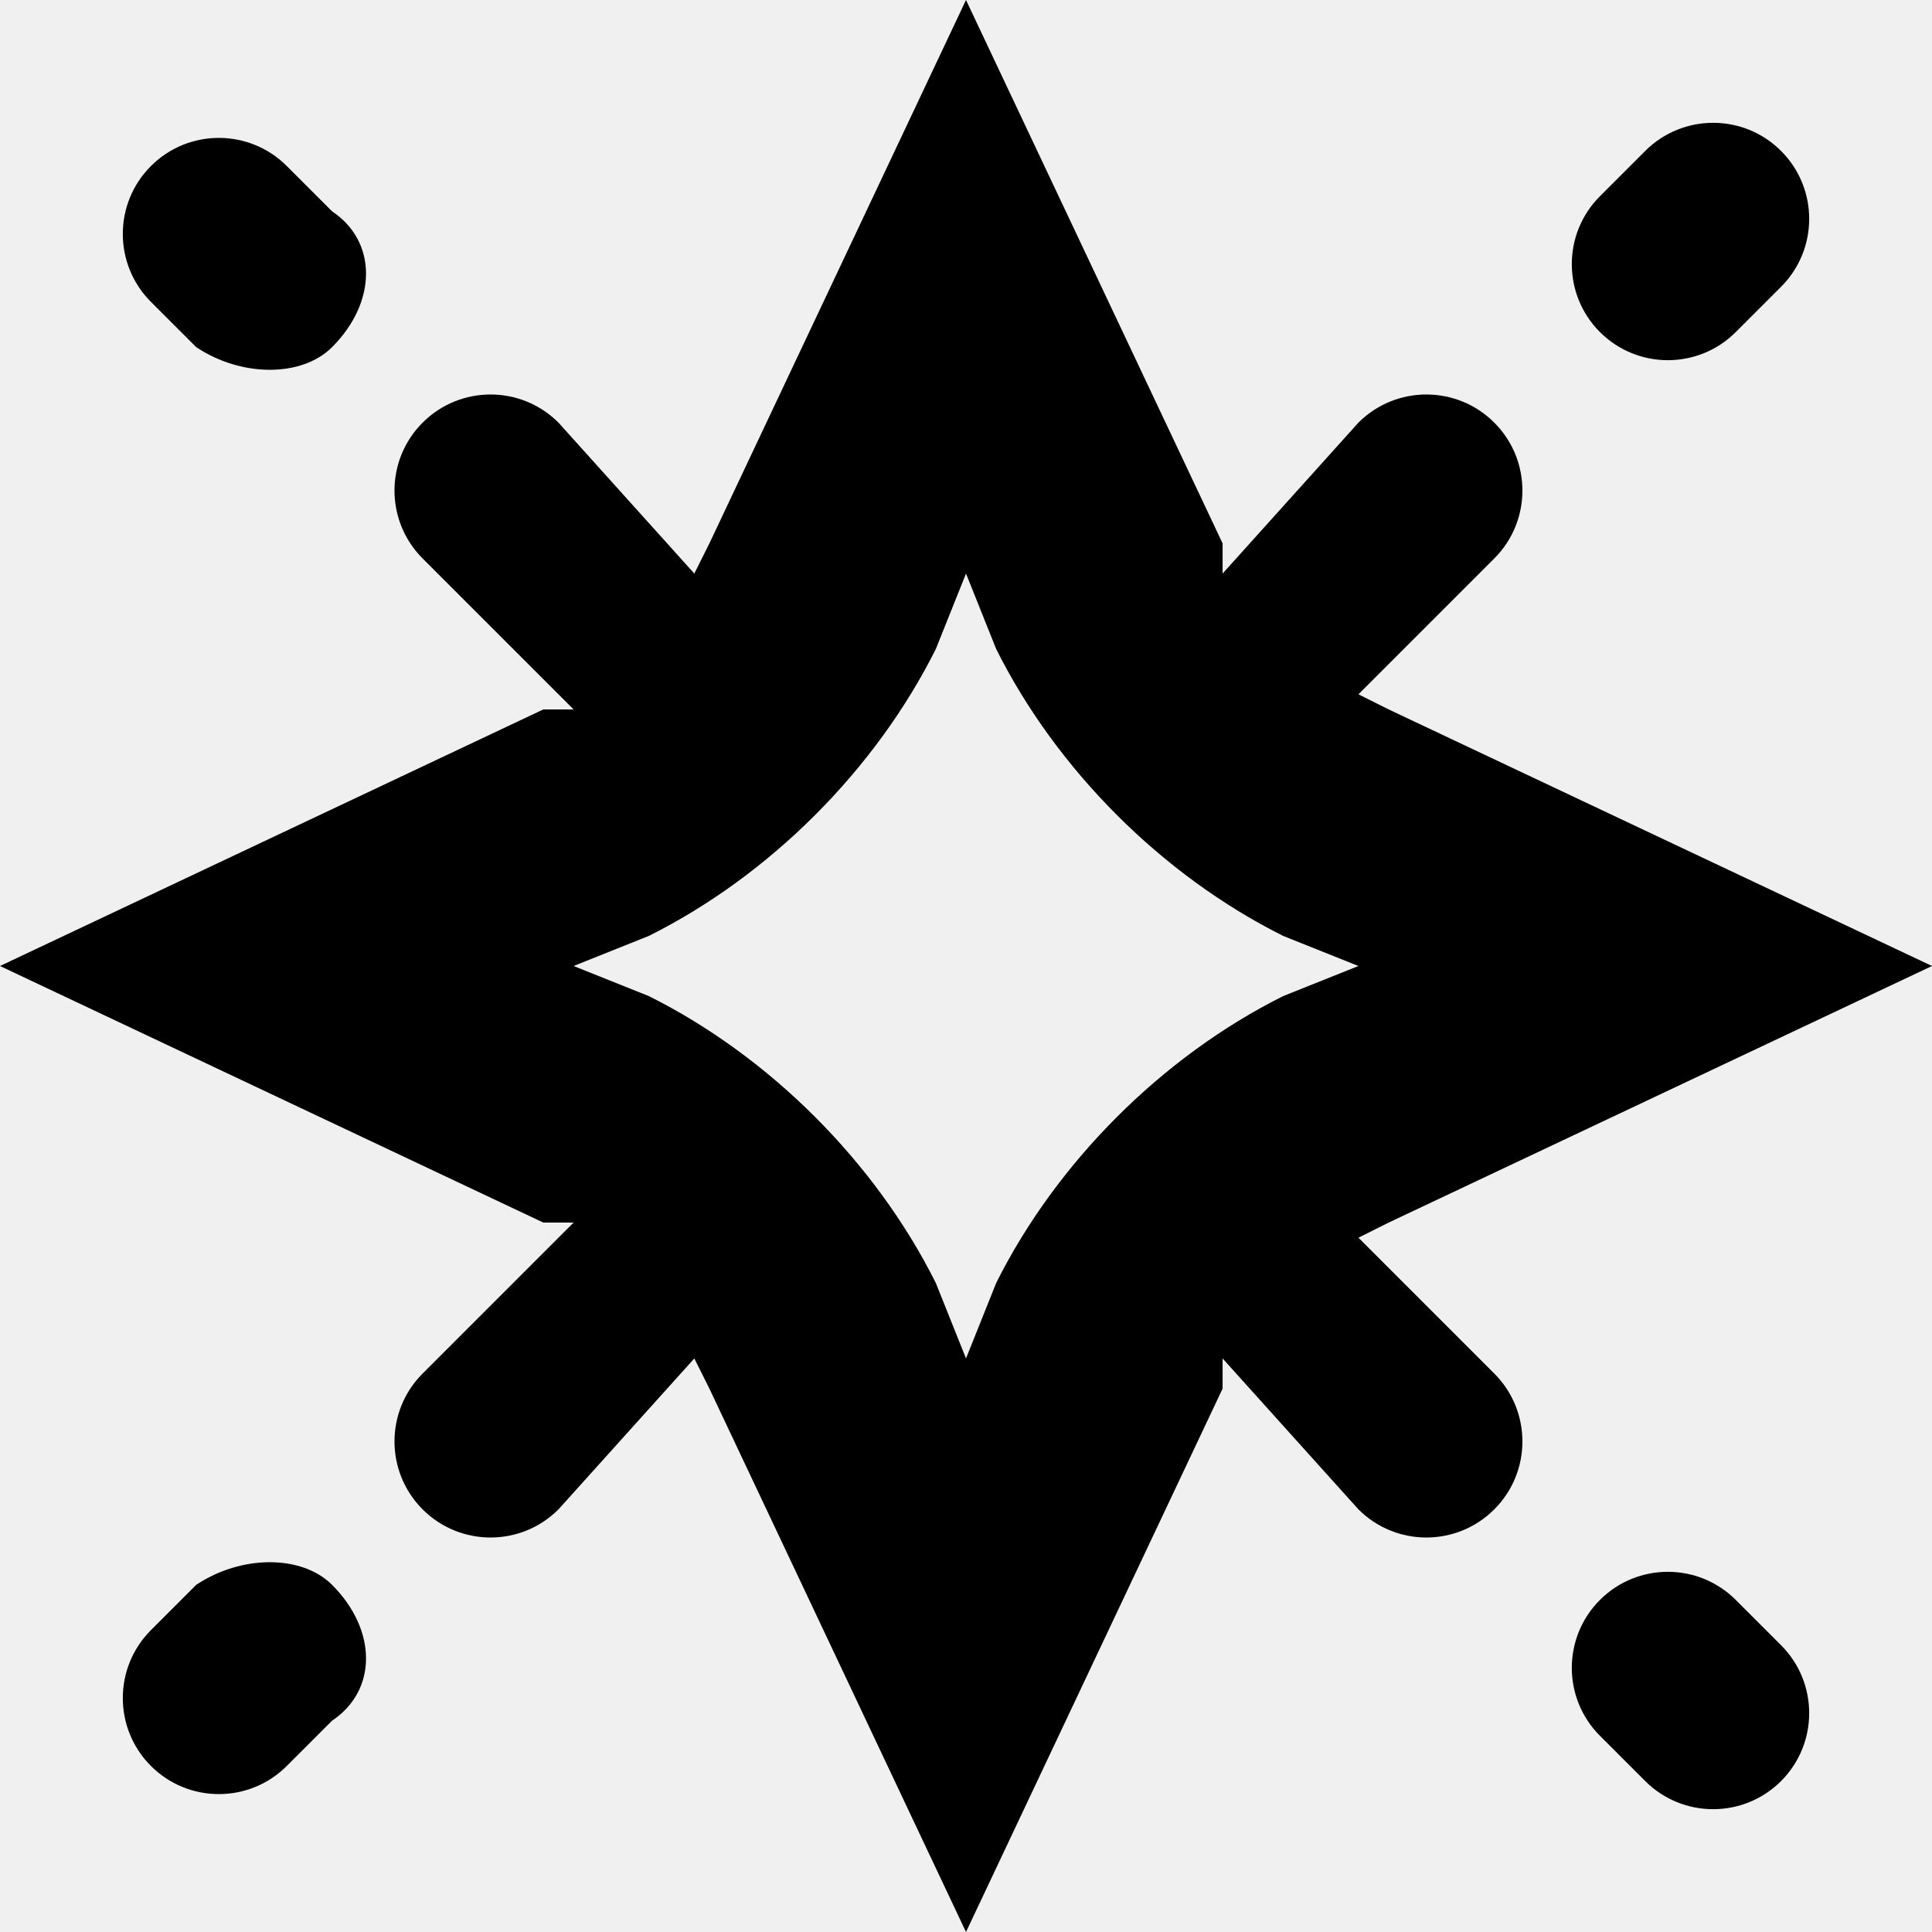
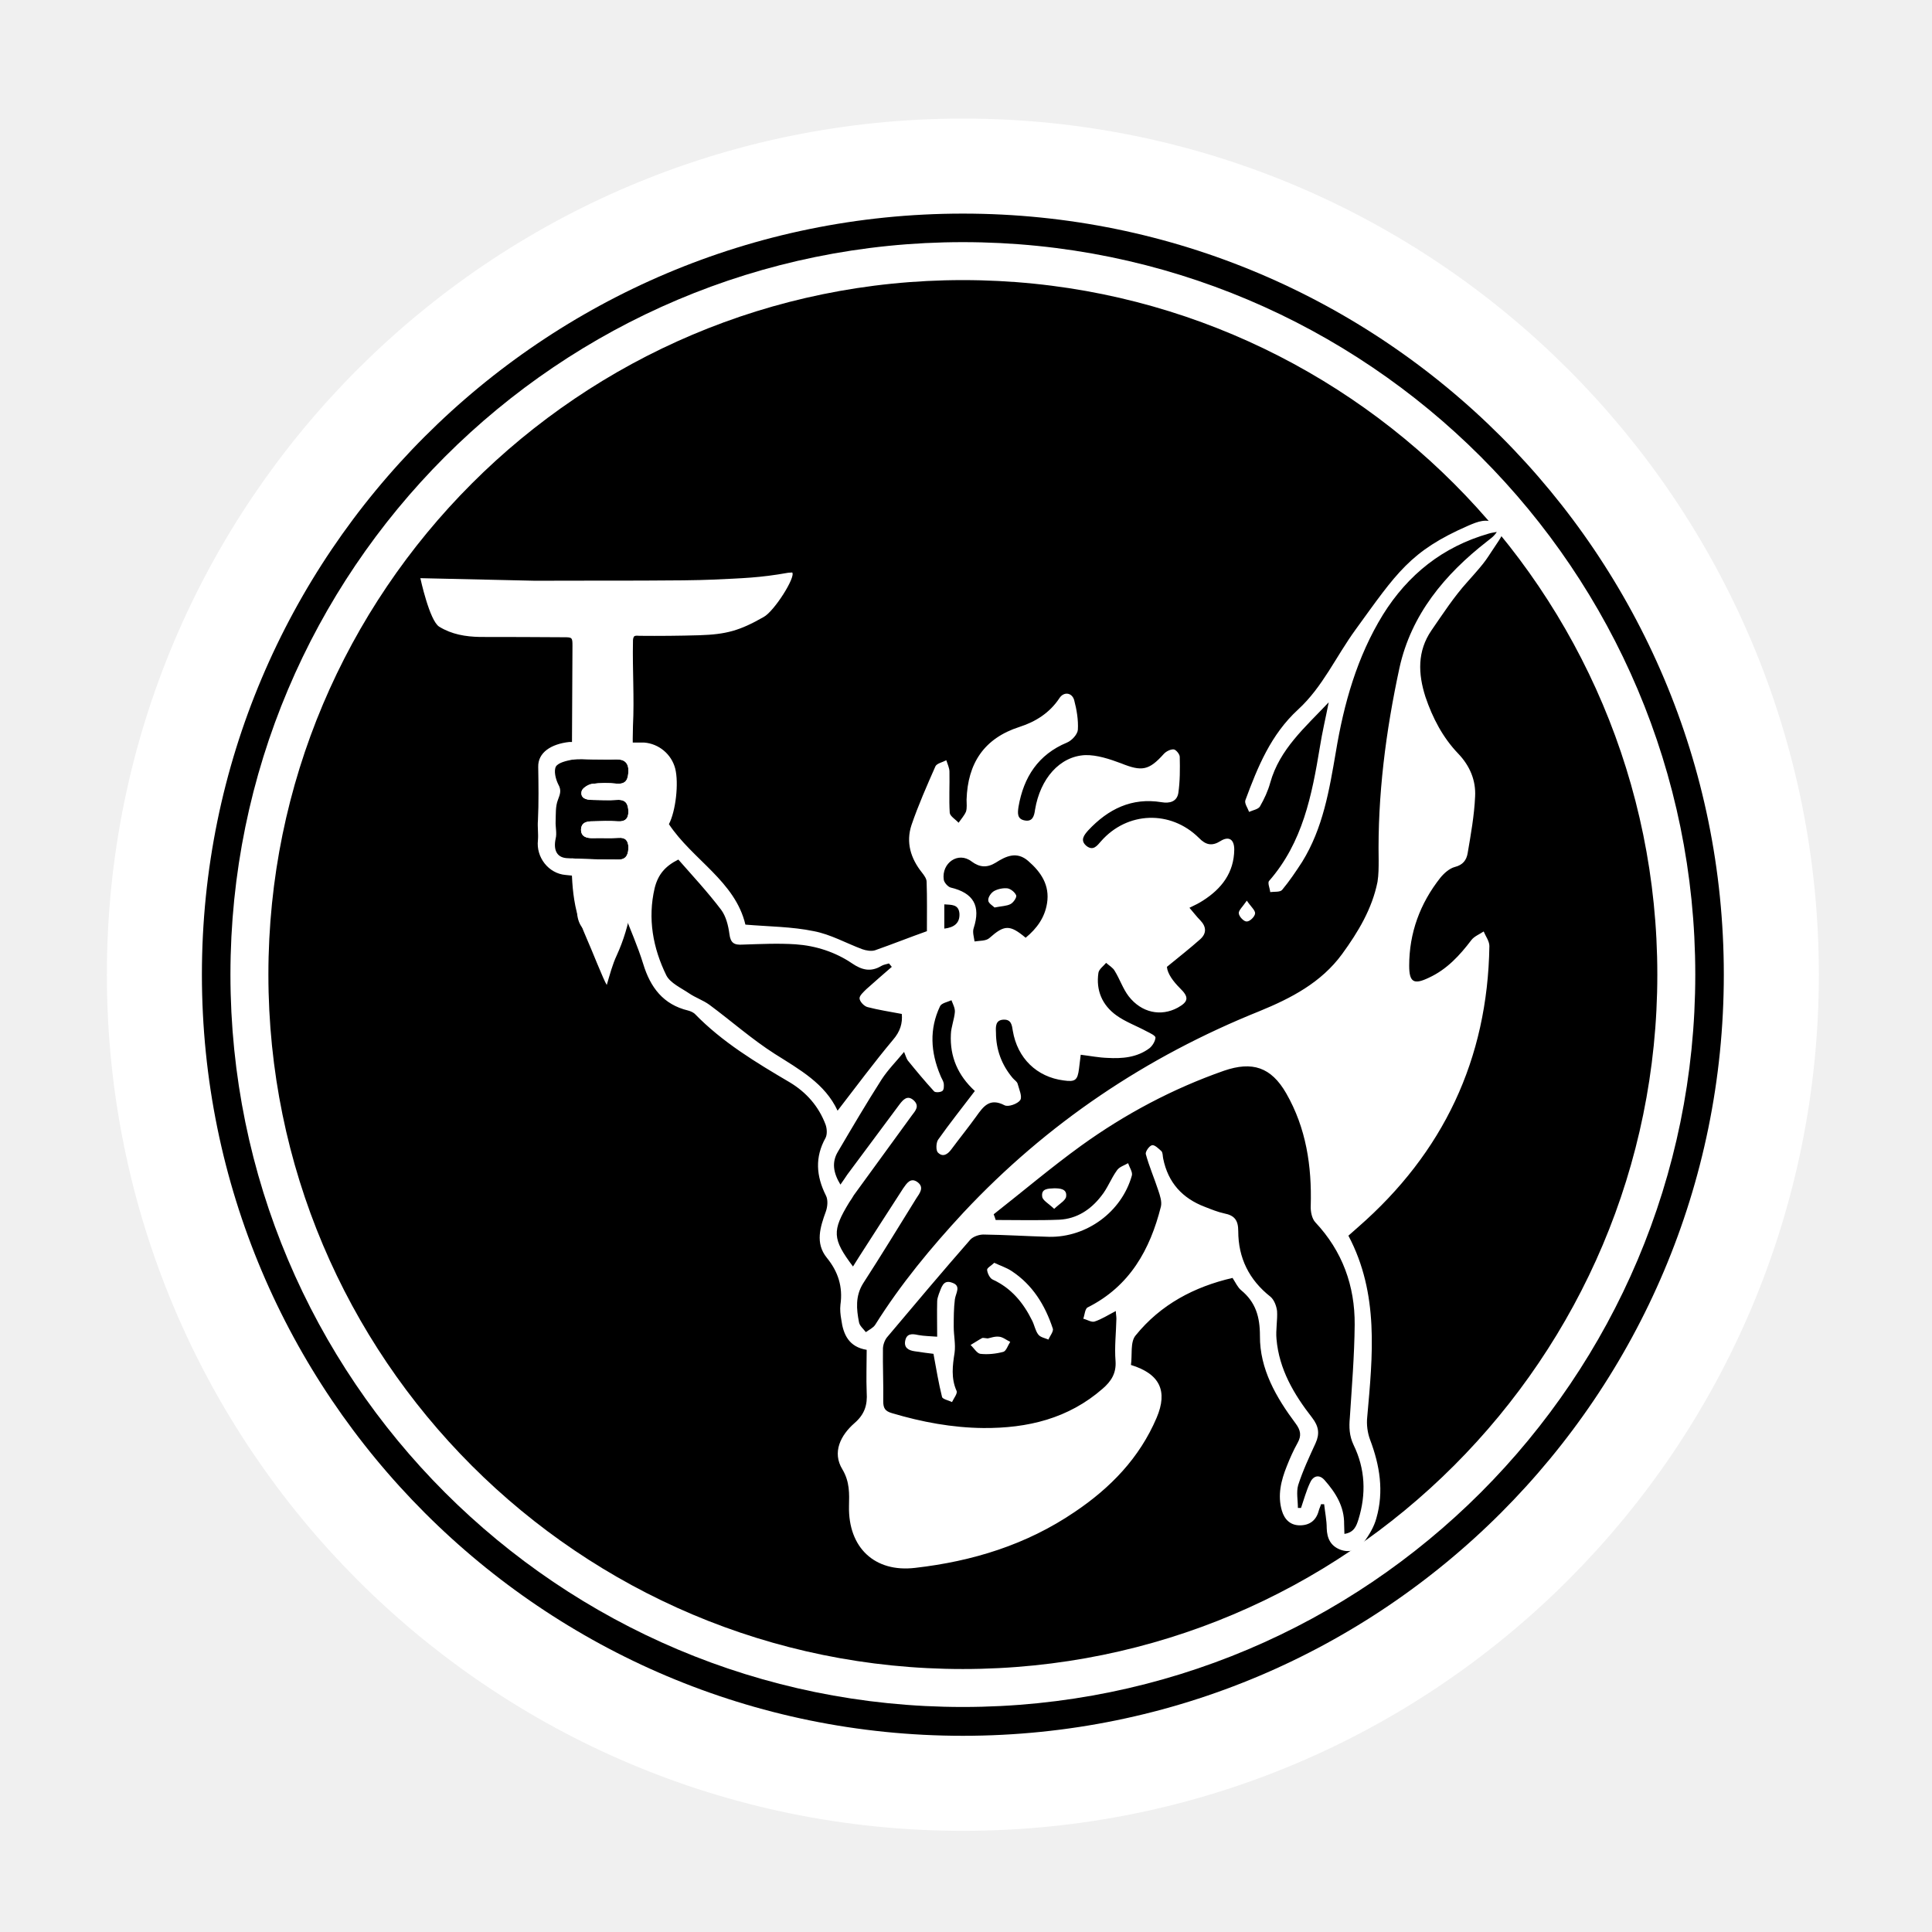
- <svg xmlns="http://www.w3.org/2000/svg" viewBox="0 0 128 128">
-   <path fill-rule="evenodd" d="M81 36 64 0 47 36l-1 2-9-10a6 6 0 0 0-9 9l10 10h-2L0 64l36 17h2L28 91a6 6 0 1 0 9 9l9-10 1 2 17 36 17-36v-2l9 10a6 6 0 1 0 9-9l-9-9 2-1 36-17-36-17-2-1 9-9a6 6 0 1 0-9-9l-9 10v-2Zm-17 2-2 5c-4 8-11 15-19 19l-5 2 5 2c8 4 15 11 19 19l2 5 2-5c4-8 11-15 19-19l5-2-5-2c-8-4-15-11-19-19l-2-5Z" clip-rule="evenodd" />
-   <path d="M118 19a6 6 0 0 0-9-9l-3 3a6 6 0 1 0 9 9l3-3Zm-96 4c-2 2-6 2-9 0l-3-3a6 6 0 1 1 9-9l3 3c3 2 3 6 0 9Zm0 82c-2-2-6-2-9 0l-3 3a6 6 0 1 0 9 9l3-3c3-2 3-6 0-9Zm96 4a6 6 0 0 1-9 9l-3-3a6 6 0 1 1 9-9l3 3Z" />
-   <style>path{fill:#000}@media (prefers-color-scheme:dark){path{fill:#fff}}</style>
+ <svg xmlns="http://www.w3.org/2000/svg" version="1.2" viewBox="0 0 677 677" width="677" height="677">
+   <defs>
+     <clipPath clipPathUnits="userSpaceOnUse" id="cp1">
+       <path d="m-237-283h1201.78v1244.44h-1201.78z" />
+     </clipPath>
+   </defs>
+   <style>
+ 		.s0 { fill: #000000 } 
+ 		.s1 { fill: none;stroke: #ffffff;stroke-miterlimit:10;stroke-width: 33.3 } 
+ 		.s2 { fill: none;stroke: #ffffff;stroke-miterlimit:10;stroke-width: 13.3 } 
+ 		.s3 { fill: #ffffff } 
+ 	</style>
+   <g id="g8">
+     <g id="g10">
+       <g id="Clip-Path: g12" clip-path="url(#cp1)">
+         <g id="g12">
+           <g id="g18">
+             <path id="path20" class="s0" d="m620.7 341.5c0 156.5-126.8 283.4-283.3 283.4-156.5 0-283.3-126.9-283.3-283.4 0-156.4 126.8-283.3 283.3-283.3 156.5 0 283.3 126.9 283.3 283.3z" />
+           </g>
+           <g id="g22">
+             <path id="path24" fill-rule="evenodd" class="s1" d="m620.7 341.5c0 156.5-126.8 283.4-283.3 283.4-156.5 0-283.3-126.9-283.3-283.4 0-156.4 126.8-283.3 283.3-283.3 156.5 0 283.3 126.9 283.3 283.3z" />
+           </g>
+           <g id="g26">
+             <path id="path28" fill-rule="evenodd" class="s2" d="m587.4 341.5c0 138.1-111.9 250-250 250-138.1 0-250-111.9-250-250 0-138 111.9-250 250-250 138.1 0 250 112 250 250z" />
+           </g>
+           <g id="g30">
+             <path id="path32" fill-rule="evenodd" class="s3" d="m221.7 260.2c1.5 0 2.8 0 4 0 5.2 0.4 9.6 4.1 10.9 9.1 1.3 5.1 0.2 14.9-2.2 19.5 8.3 12.5 23.2 20 26.8 35.2 8.3 0.7 16.3 0.7 24 2.3 5.8 1.1 11.3 4.2 16.9 6.3 1.4 0.5 3.2 0.8 4.5 0.4 6-2.1 12-4.5 18.2-6.7 0-6.2 0.1-11.7-0.1-17.3 0-1.1-0.9-2.3-1.6-3.2-4-5-5.7-10.6-3.7-16.7 2.4-7 5.4-13.8 8.4-20.6 0.5-1 2.5-1.4 3.8-2.1 0.4 1.3 1.1 2.7 1.1 4 0.1 4.8-0.2 9.6 0.1 14.4 0.1 1.2 2 2.3 3.1 3.5 0.9-1.3 2-2.5 2.6-3.9 0.4-1.3 0.2-2.8 0.2-4.2 0.4-12.7 6.1-21.5 18.6-25.5 5.6-1.8 10.5-4.9 13.9-10 1.5-2.4 4.4-2.1 5.2 0.6 0.9 3.4 1.5 7 1.3 10.4-0.1 1.6-2.1 3.8-3.8 4.5-10.1 4.2-15.2 12.1-17 22.5-0.3 2.1-0.6 4.3 2.2 4.8 2.7 0.5 3.3-1.5 3.6-3.8 1.8-10.8 8.6-18.7 17.6-19.1 4.1-0.1 8.6 1.4 12.6 2.9 7.2 2.9 9.7 2.5 14.9-3.3 0.8-0.9 2.4-1.7 3.5-1.6 0.8 0.1 2.1 1.7 2.1 2.6 0.1 4.3 0.1 8.6-0.5 12.7-0.5 3-3 3.7-5.9 3.2-10.4-1.7-18.7 2.4-25.7 9.9-1.4 1.6-3 3.5-0.5 5.5 2.3 1.7 3.6-0.1 5-1.7 9.2-10.5 24.4-11 34.3-1.2 2.4 2.5 4.6 3 7.6 1.1 2.9-1.8 4.8-0.6 4.8 3-0.1 8.1-4.4 13.7-11 17.9-1.4 0.9-2.8 1.6-4.7 2.5 1.4 1.6 2.5 3.1 3.8 4.4 2.2 2.3 2.2 4.6 0 6.6-3.6 3.2-7.3 6.1-11.7 9.7 0.2 2.4 2.2 5.1 4.6 7.5 3.2 3.1 3 4.7-0.8 6.8-5.9 3.2-12.7 1.8-17.2-4-2-2.6-3.1-6-4.9-8.9-0.6-1.1-2-1.9-3-2.8-0.9 1.1-2.5 2.2-2.7 3.5-0.9 6.1 1.3 11.3 6.3 14.9 3.2 2.3 7.1 3.7 10.6 5.6 1.2 0.6 3.1 1.5 3.1 2.2-0.1 1.3-1.1 2.9-2.1 3.7-4.4 3.3-9.6 3.7-14.8 3.4-3-0.1-6-0.7-9.3-1.1q-0.3 2.5-0.6 4.9c-0.5 4-1.3 4.7-5.4 4.1-9.4-1.2-16.2-7.8-17.8-17.4-0.3-1.9-0.5-4-3.2-3.9-2.9 0.1-2.8 2.4-2.7 4.5 0 6 2 11.4 5.9 16 0.6 0.7 1.5 1.2 1.7 2 0.5 1.9 1.7 4.5 0.9 5.7-0.9 1.3-4.2 2.5-5.5 1.8-5.2-2.7-7.4 0.4-9.9 3.9-2.8 3.9-5.8 7.6-8.7 11.5-1.3 1.8-3 2.9-4.7 1.2-0.8-0.7-0.7-3.4 0-4.5 4.1-5.8 8.5-11.3 12.9-17.1-5.9-5.4-8.8-12-8.4-19.9 0.1-2.6 1.2-5.2 1.4-7.8 0.1-1.3-0.7-2.8-1.2-4.1-1.3 0.6-3.5 1-4 2.1-3.8 8-3.3 16.1 0.1 24.2 0.3 0.9 1 1.8 1.2 2.8 0.1 0.9 0.1 2.3-0.5 2.7-0.7 0.5-2.5 0.6-2.9 0.1-3.2-3.5-6.2-7.1-9.2-10.8-0.5-0.7-0.7-1.6-1.3-3-2.8 3.4-5.7 6.3-7.9 9.7-5.3 8.3-10.3 16.8-15.3 25.3-2.2 3.7-1.6 7.4 0.9 11.5 0.9-1.3 1.7-2.4 2.4-3.5 6.1-8.2 12.2-16.4 18.3-24.6 1.3-1.7 2.8-3.4 5-1.4 2.1 2 0.6 3.6-0.7 5.3-6.8 9.3-13.5 18.6-20.3 27.9-0.5 0.8-1 1.7-1.6 2.5-6.1 10-6 12.8 1.3 22.5 0.8-1.3 1.5-2.4 2.2-3.5 5.1-7.9 10.2-15.9 15.4-23.9 1.2-1.7 2.6-4 5.1-2.1 2.3 1.8 0.7 3.8-0.5 5.6-6.2 10-12.3 20-18.7 29.9-2.7 4.4-2.3 8.9-1.4 13.5 0.2 1.3 1.6 2.4 2.4 3.5 1.1-0.8 2.6-1.5 3.3-2.6 8.9-14.2 19.5-27 30.9-39.3 29.3-31.3 64-54.6 103.8-70.6 11-4.5 21.6-10 28.9-20 5.6-7.7 10.5-15.8 12.4-25.3 0.4-2.5 0.4-5.1 0.4-7.6-0.4-22.7 2.5-45.2 7.3-67.4 4.1-18.6 15.8-32.7 30.7-44.3 1.1-0.9 2.4-1.7 3.4-3.3-1 0.2-2 0.3-2.9 0.6-16 4.6-28.2 14.3-37 28.4-9.1 14.8-13.7 31.2-16.5 48.1-2.3 13.4-4.5 26.7-11.8 38.5-2.2 3.4-4.5 6.8-7 9.8-0.7 0.9-2.8 0.6-4.2 0.8-0.1-1.3-1-3.2-0.4-3.9 11.8-13.5 15-30 17.8-46.9 0.8-5.1 2-10.1 3.1-15.7-8.3 8.8-17.2 16.4-20.5 28.2-0.8 2.9-2.1 5.7-3.6 8.3-0.6 1-2.5 1.3-3.8 1.9-0.5-1.4-1.7-3-1.3-4.1 4.3-11.6 8.9-23 18.5-31.8 8.6-7.9 13.2-18.5 20.2-28.1 14.3-19.7 19-27.4 39.4-36.3 3.5-1.5 6.3-2.6 9.7-0.8 1.8 0.9 2.1 1.3 3.3 2.1-0.9 1.3-1.4 2.6-2.2 3.8-5.1 7.5-3.6 6.2-11.1 14.6-4.7 5.2-8.6 11.2-12.6 17-5 7.3-4.7 15.2-2.1 23.3 2.5 7.4 6.1 14.3 11.5 19.9 4.1 4.3 6.2 9.4 5.9 15-0.3 6.7-1.5 13.3-2.6 19.8-0.4 2.5-1.7 4.2-4.5 4.9-1.9 0.5-3.8 2.2-5.1 3.8-7.1 9-10.9 19.3-10.9 30.8 0 5.9 1.7 6.7 6.9 4.2 6.3-2.9 10.8-7.8 14.9-13.2 1-1.3 2.8-2 4.3-3 0.7 1.7 2 3.4 2 5.1-0.6 39.7-16.2 72.5-46 98.5q-1.7 1.5-3.4 3c10.8 20.4 8.5 42 6.6 63.5-0.3 2.7 0.1 5.6 1 8 3.4 9 4.9 18.1 2.2 27.5-0.8 3-2.5 5.8-4.3 8.3-2 2.8-5 4-8.4 2.7-3.3-1.3-4.6-3.9-4.7-7.5 0-2.8-0.6-5.6-0.9-8.4q-0.5 0-1.1 0c-0.2 0.8-0.6 1.5-0.8 2.3-0.9 3.4-3.2 5.1-6.6 5.1-3.4 0-5.4-2.1-6.3-5.1-1.6-5.4-0.3-10.6 1.7-15.6 1.1-2.8 2.3-5.5 3.8-8.2 1.4-2.5 1.1-4.4-0.7-6.8-6.8-9.1-12.6-19.1-12.5-30.7 0-6.7-1.5-11.8-6.6-16-1.2-1-1.9-2.6-3-4.3-13.4 3.1-25.2 9.3-34 20.2-1.9 2.3-1.1 6.9-1.6 10.3 10.1 3.1 13 9.1 9 18.5-6 14.1-16.2 24.6-28.7 33-16.9 11.5-35.8 17.3-55.9 19.6-14.2 1.7-23.5-7.1-23.2-21.6 0.1-4.4 0.3-8.5-2.3-12.9-3.7-6-0.6-12 4.2-16.2 3.6-3.1 4.6-6.4 4.3-10.8-0.2-4.9 0-9.9 0-14.9-6.2-1-8.2-5.3-8.9-10.6-0.3-1.7-0.5-3.5-0.3-5.2 0.9-6.3-0.8-11.6-4.8-16.5-4.1-5.1-2.3-10.7-0.3-16.2 0.6-1.7 0.8-4.1 0-5.6-3.4-6.8-3.9-13.4-0.1-20.2 0.6-1.2 0.5-3.2 0-4.6-2.4-6.4-6.7-11.3-12.5-14.8-11.9-7-23.7-14.1-33.4-24.1-0.6-0.5-1.5-0.9-2.3-1.1-8.7-2.1-13.2-8.1-15.7-16.3-1.9-6.2-4.6-12.2-7.2-19-0.5 1.3-0.7 1.8-0.8 2.2-1.2 4.7-4.1 7.1-8.2 6.7-4.1-0.4-6.7-3.2-7-8-0.2-4.2 0-8.3 0-12.7-1.8-0.2-2.9-0.3-4-0.4-6-0.5-10.4-6.2-9.7-12.2 0.2-2.3-0.2-4.6 0-6.9 0.3-6.3 0.2-12.5 0.1-18.8-0.1-5 4.5-8 10.9-8.7m159.9 68.6c4-3.3 6.7-7.1 7.5-12.1 1-6.3-2.1-10.9-6.6-14.8-4-3.5-7.8-1.7-11.4 0.6-3.1 1.9-5.7 1.6-8.4-0.4-4.8-3.7-10.6 0.6-9.8 6.3 0.1 1 1.4 2.5 2.4 2.8 8.1 1.9 10.6 6.5 8.1 14.2-0.5 1.4 0.1 3.2 0.3 4.7 1.7-0.3 4-0.1 5.2-1.2 5.2-4.6 7.1-4.8 12.7-0.1zm-151.7-62.5c-2.4 0-4.9-0.3-7.2 0.1-2 0.4-4.8 1-5.7 2.4-0.8 1.5-0.1 4.4 0.8 6.2 1.2 2.1 0.7 3.4-0.1 5.5-0.9 2.3-0.7 5-0.8 7.5-0.1 2 0.5 4.2 0 6.1-0.8 3.8 0.3 6.5 3.8 6.8 6.2 0.4 12.4 0.5 18.5 0.5 2.7-0.1 3.2-2.2 3.2-4.4-0.1-2.2-1-3.4-3.5-3.2-3 0.2-6.1 0-9.1 0.1-2.1 0-4-0.5-4-3 0.1-2.6 2.1-2.9 4.1-2.9 2.9-0.1 5.8-0.2 8.7 0 2.5 0.2 3.8-0.8 3.8-3.4-0.1-2.6-0.8-4.3-4-4.1-2.9 0.2-5.8 0-8.7 0-2.1 0-4.2-0.6-3.7-3 0.2-1.1 2.3-2.4 3.6-2.6 2.9-0.4 5.8-0.4 8.7-0.1 3.5 0.3 4-1.8 4.1-4.4q0.1-4.2-4.2-4.1c-2.8 0.1-5.5 0-8.3 0zm104.8 72.7q-0.5-0.6-1-1.2c-0.9 0.3-1.9 0.4-2.7 0.9-3.7 2.2-6.8 1.4-10.2-0.9-5.9-4-12.7-6.2-19.8-6.7-6.1-0.4-12.3-0.1-18.5 0.1-3 0.2-4.3-0.5-4.7-3.7-0.4-3-1.2-6.2-2.9-8.5-4.7-6.2-10-11.9-15-17.6-4.6 2.3-7.1 5.2-8.3 10-2.5 10.7-0.6 21 4.1 30.6 1.4 2.7 5.2 4.4 8 6.3 2.2 1.5 4.9 2.4 7.1 4 7.7 5.7 14.9 12.1 22.9 17.2 8.7 5.5 17.6 10.4 22 19.9 6.5-8.4 12.7-16.8 19.4-24.8 2.6-3 3.4-5.9 3.1-9.1-4.2-0.8-8.2-1.4-12-2.4-1.2-0.3-2.7-1.9-2.8-3-0.1-1 1.4-2.3 2.4-3.3 2.9-2.6 5.9-5.2 8.9-7.8zm35.7 86.7q0.4 1 0.7 2c7.4 0 14.9 0.2 22.3-0.1 6.1-0.3 11-3.5 14.7-8.3 2.2-2.7 3.4-6.1 5.5-9 0.8-1.2 2.5-1.7 3.9-2.5 0.5 1.5 1.7 3.2 1.3 4.4-3.6 12.7-15.8 21.6-28.9 21.4-7.7-0.2-15.4-0.7-23.1-0.8-1.5 0-3.6 0.7-4.6 1.8-9.8 11.2-19.4 22.6-29 34-0.9 1-1.5 2.6-1.6 4-0.1 6.2 0.2 12.4 0.1 18.6 0 2.4 0.6 3.5 3.1 4.2 10.4 3.1 21.1 5.1 32 5.2 15.5 0.1 29.8-3.3 41.8-13.8 3-2.6 4.8-5.4 4.5-9.7-0.4-4.9 0.2-9.9 0.3-14.8 0-0.9-0.2-1.8-0.2-2.7-2.7 1.4-5 2.9-7.5 3.7-1.1 0.3-2.6-0.7-3.9-1 0.5-1.4 0.6-3.6 1.6-4 14.7-7.4 21.8-20.2 25.6-35.3 0.4-1.7-0.3-3.8-0.9-5.6-1.4-4.3-3.2-8.4-4.4-12.8-0.2-0.8 1.2-2.9 2.2-3.1 0.9-0.2 2.3 1.2 3.3 2.1 0.5 0.6 0.4 1.7 0.6 2.6 1.7 8.4 6.7 13.9 14.6 16.9 2.3 0.9 4.5 1.8 6.8 2.3 3.6 0.7 4.9 2.4 4.9 6.2 0 9.4 3.8 17.1 11.3 23 1.3 1.1 2.1 3.3 2.3 5 0.2 3.2-0.5 6.6-0.2 9.8 0.9 10.6 6.1 19.4 12.5 27.6 2.3 3 2.7 5.6 1.2 8.9-2.2 4.8-4.5 9.7-6.1 14.7-0.7 2.5-0.1 5.3-0.1 8q0.6 0 1.1 0c1-2.9 1.8-5.9 3.1-8.7 1-2.4 3.1-3.3 5.1-1.1 3.9 4.4 7 9.3 6.9 15.5 0 1.1 0.1 2.1 0.1 3.4 3.4-0.5 4.2-2.8 4.9-5 2.8-9 2.4-17.8-1.7-26.2-1.5-3.2-1.6-6.2-1.3-9.5 0.7-10.9 1.6-21.7 1.7-32.6 0.1-13.6-4.3-25.8-13.8-35.9-1.2-1.3-1.7-3.8-1.6-5.8 0.4-13.9-1.6-27.2-8.6-39.4-5.3-9.2-11.9-11.3-21.8-7.9-18 6.3-34.7 15.2-50.1 26.3-10.5 7.6-20.4 16-30.6 24zm-17.3-108.6v8.5c3.4-0.4 5.5-1.9 5.3-5.3-0.3-3.3-2.8-3-5.3-3.2z" />
+           </g>
+           <g id="g34">
+             <path id="path36" class="s3" d="m436.9 315.6c1.5 2.2 3 3.4 2.9 4.5-0.1 1.1-1.8 2.8-2.9 2.8-1 0.1-2.7-1.7-2.8-2.8-0.2-1 1.3-2.3 2.8-4.5z" />
+           </g>
+           <g id="g38">
+             <path id="path40" class="s3" d="m327.1 474.4c-1.6-0.2-4.1-0.5-6.6-0.9-2.1-0.3-3.8-1.2-3.3-3.7 0.5-2.5 2.3-2.5 4.5-2 2.1 0.4 4.4 0.4 6.7 0.6 0-4.4-0.1-8.4 0-12.4 0-0.8 0.3-1.7 0.6-2.6 0.9-2.1 1.4-5.2 4.7-3.9 3.2 1.1 1.2 3.6 0.9 5.8-0.4 3.2-0.4 6.4-0.4 9.7 0 3 0.7 6 0.3 9-0.7 4.5-1.3 8.9 0.7 13.4 0.4 0.9-1 2.6-1.6 3.9-1.2-0.6-3.3-1-3.5-1.8-1.2-4.8-2-9.7-3-15.1z" />
+           </g>
+           <g id="g42">
+             <path id="path44" class="s3" d="m348.4 442.5c2.3 1.1 4.3 1.7 6.1 2.9 7.3 4.8 11.7 11.9 14.4 20.1 0.4 1-1 2.6-1.5 3.9-1.2-0.5-2.9-0.8-3.6-1.8-1-1.3-1.3-3.2-2.1-4.8-3.1-6.3-7.3-11.4-13.8-14.4-1-0.4-1.9-2.2-2-3.4-0.1-0.7 1.5-1.5 2.5-2.5z" />
+           </g>
+           <g id="g46">
+             <path id="path48" class="s3" d="m346.1 469c0.8-0.1 2.4-0.8 4-0.6 1.3 0.1 2.6 1.2 3.9 1.8-0.8 1.2-1.4 3.2-2.4 3.5-2.6 0.7-5.5 1-8.1 0.7-1.2-0.2-2.2-2-3.4-3.1 1.4-0.8 2.7-1.7 4-2.4 0.3-0.2 0.8 0 2 0.1z" />
+           </g>
+           <g id="g50">
+             <path id="path52" class="s3" d="m369.4 423.6c-2-1.9-4.1-3-4.2-4.3-0.4-2.8 2-2.8 4.2-2.9 2.1 0 4.5 0.2 4.2 2.8-0.1 1.4-2.2 2.5-4.2 4.4z" />
+           </g>
+           <g id="g54">
+             <path id="path56" class="s3" d="m348.5 318c-0.6-0.6-2.2-1.5-2.2-2.5-0.1-1.1 1-2.7 2.1-3.3 1.3-0.7 3.2-1.1 4.7-0.9 1.1 0.2 2.6 1.4 3 2.5 0.2 0.7-1 2.5-2 3-1.3 0.7-3.1 0.7-5.6 1.2z" />
+           </g>
+           <g id="g58">
+             <path id="path60" class="s3" d="m277.6 200.6c-0.1 0-1 0.1-1.4 0.1-10.1 1.8-15.9 1.9-26.2 2.4-11.7 0.5-33.7 0.3-62.6 0.4l-40.1-0.9c0 0 3.2 14.9 6.6 17 4.4 2.7 9.2 3.5 14.3 3.6q14.7 0 29.4 0.1c2.9 0 3 0.1 3 3q-0.1 19.9-0.2 39.9 0.1 0 0.1 0c2.3-0.4 4.8-0.1 7.2-0.1 2.8 0 5.5 0.1 8.3 0q4.3-0.1 4.2 4.1c-0.1 2.6-0.6 4.7-4.1 4.4-2.9-0.3-5.8-0.3-8.7 0.1-1.3 0.2-3.4 1.5-3.6 2.6-0.5 2.4 1.6 3 3.7 3 2.9 0.1 5.8 0.2 8.7 0 3.2-0.2 3.9 1.5 4 4.1 0 2.6-1.3 3.6-3.8 3.4-2.9-0.2-5.8-0.1-8.7 0-2 0-4 0.3-4.1 2.9 0 2.5 1.9 3 4 3 3-0.1 6.1 0.1 9.1-0.1 2.5-0.2 3.4 1 3.5 3.2 0 2.2-0.5 4.3-3.2 4.4-5.5 0-11.1-0.1-16.7-0.4 0 5.5 0.2 11.1 1.3 16.6 0.8 4 2.3 7.5 4 11.5 1.5 3.3 6 14.8 7 16.2q0 0 0 0.1c1.1-3.7 2-7.2 3.5-10.4 4.9-10.7 6.4-21.9 6.4-33.6-0.1-14.3-0.2-14.6-0.5-29-0.2-5.9-0.4-11.9-0.2-17.8 0.5-9.9-0.2-19.7 0-29.5 0-0.7 0-1.3 0.4-1.9 0.6-0.4 1.3-0.2 1.9-0.2q10.5 0.1 20.9-0.2c9.5-0.3 14.2-1.6 22.6-6.4 3.7-2 11.3-14 10-15.6z" />
+           </g>
+         </g>
+       </g>
+     </g>
+   </g>
</svg>
